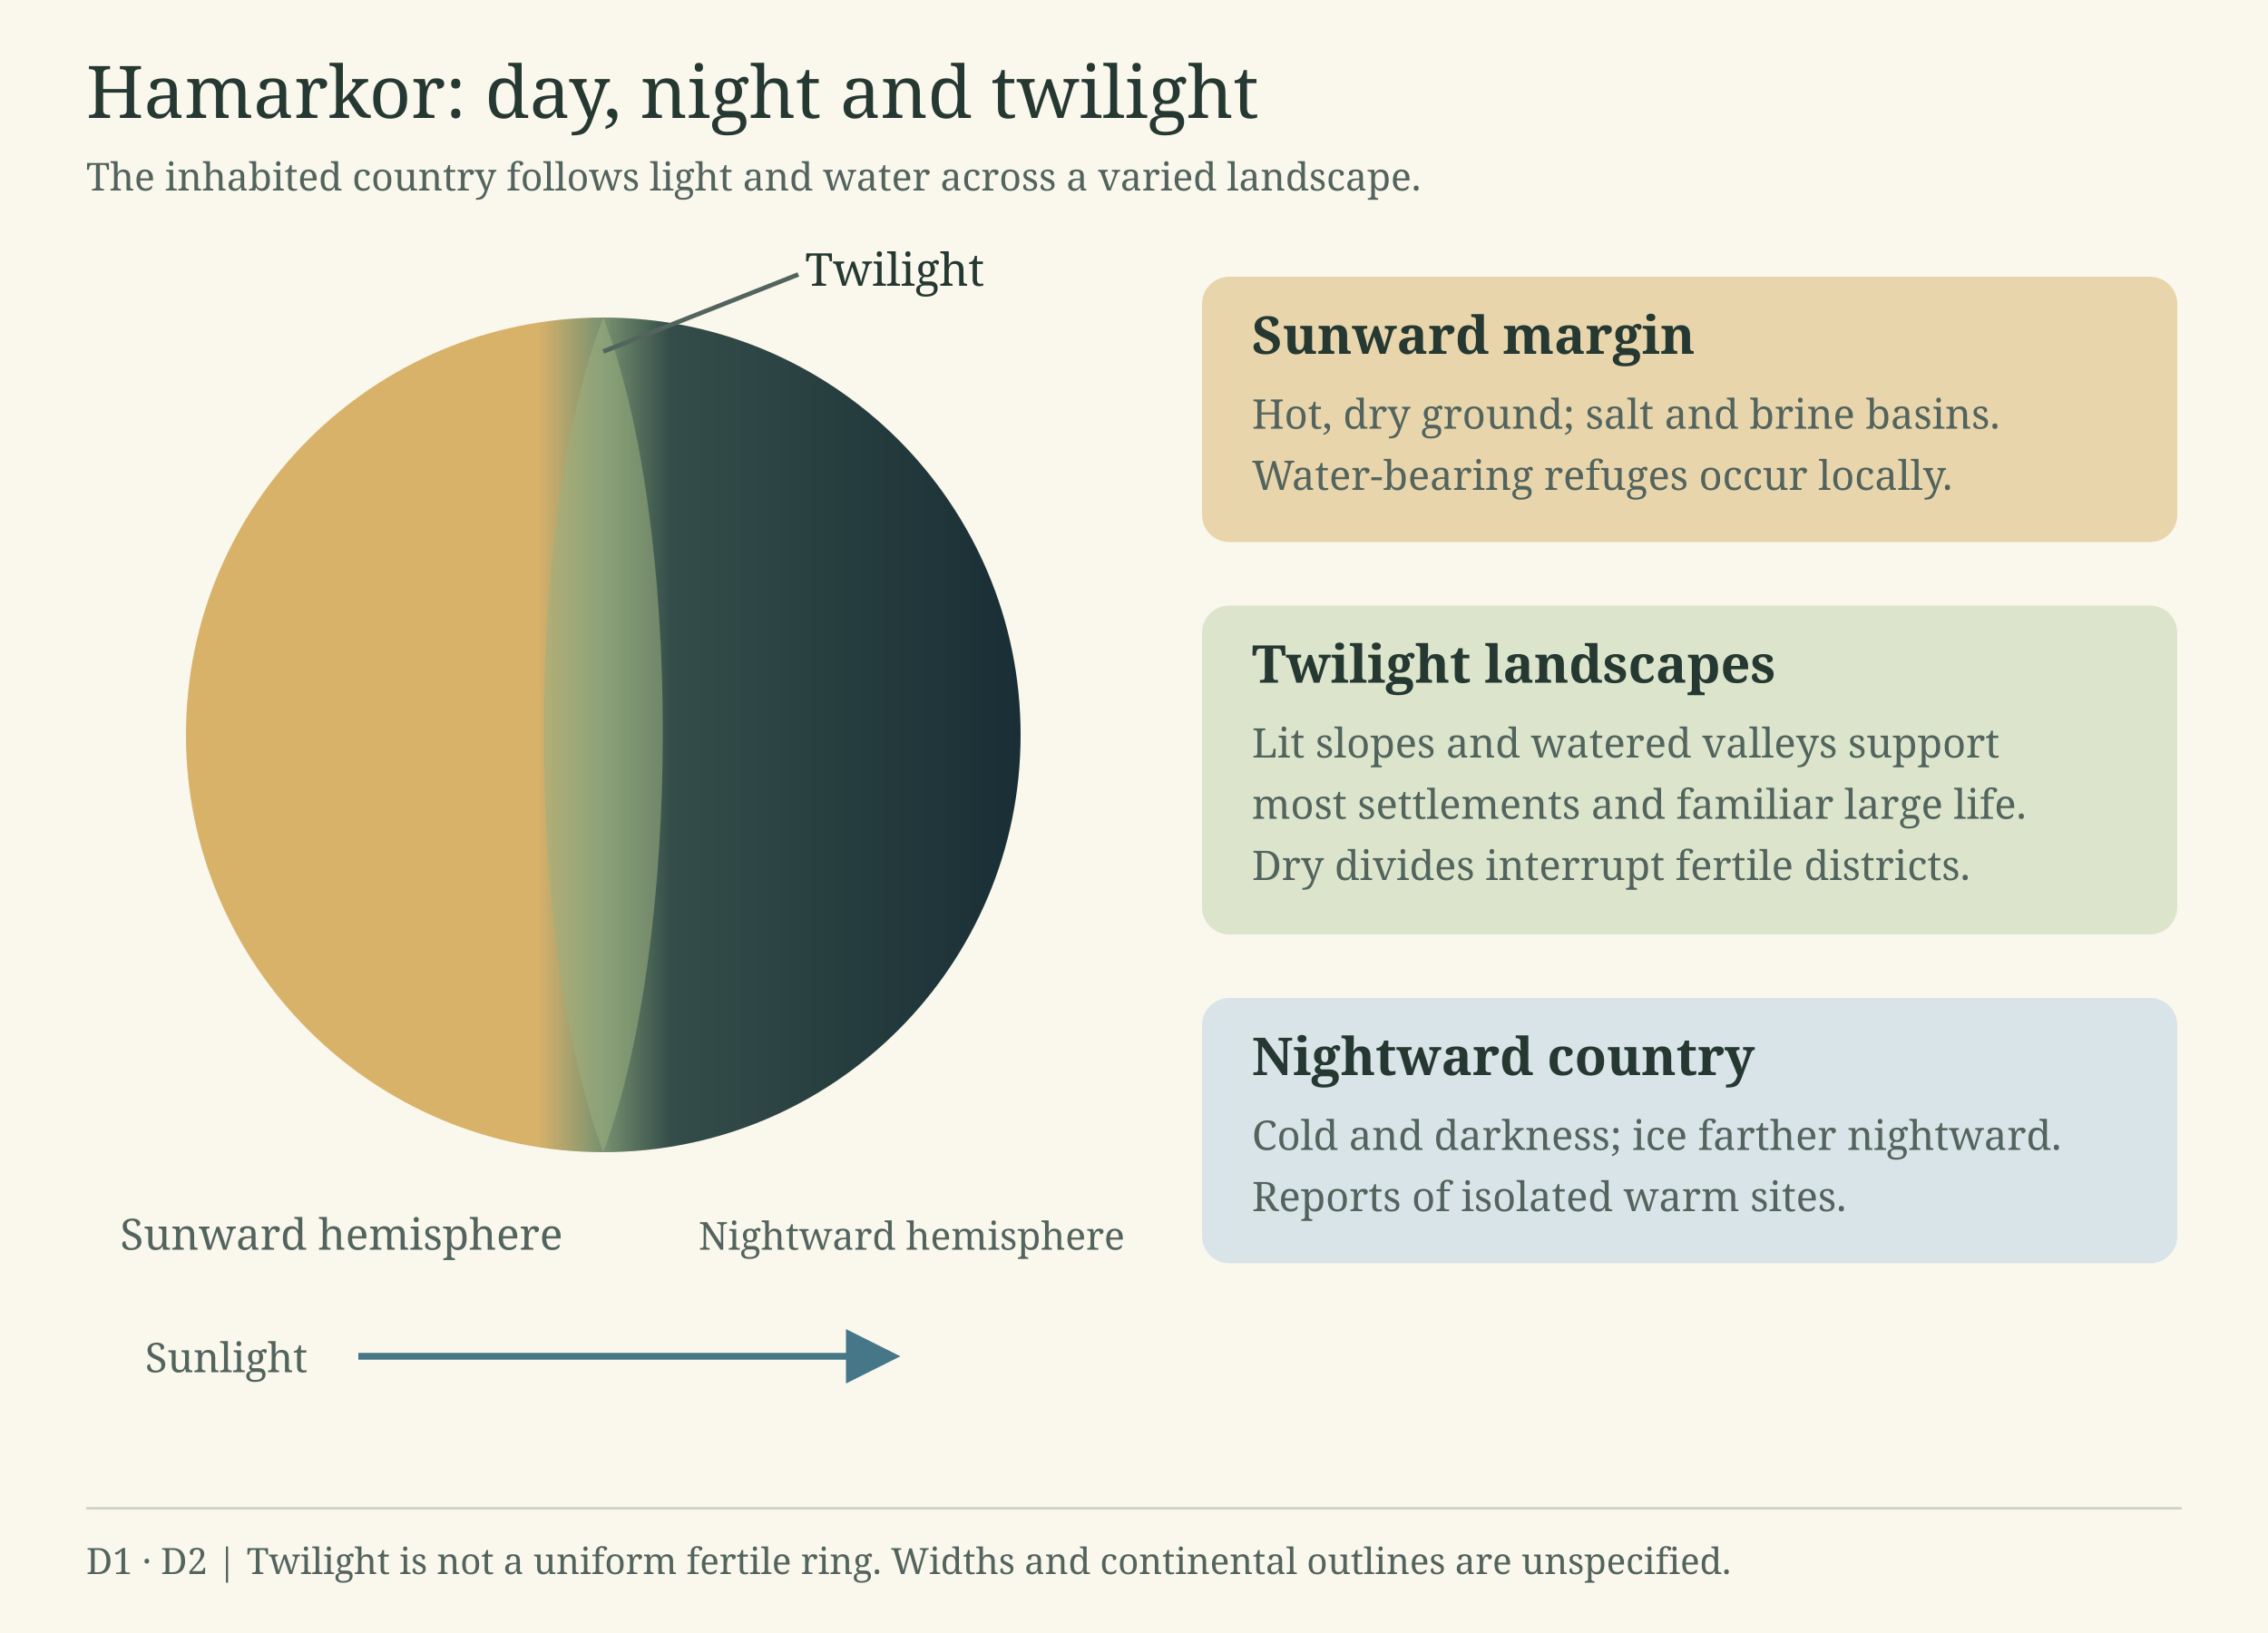
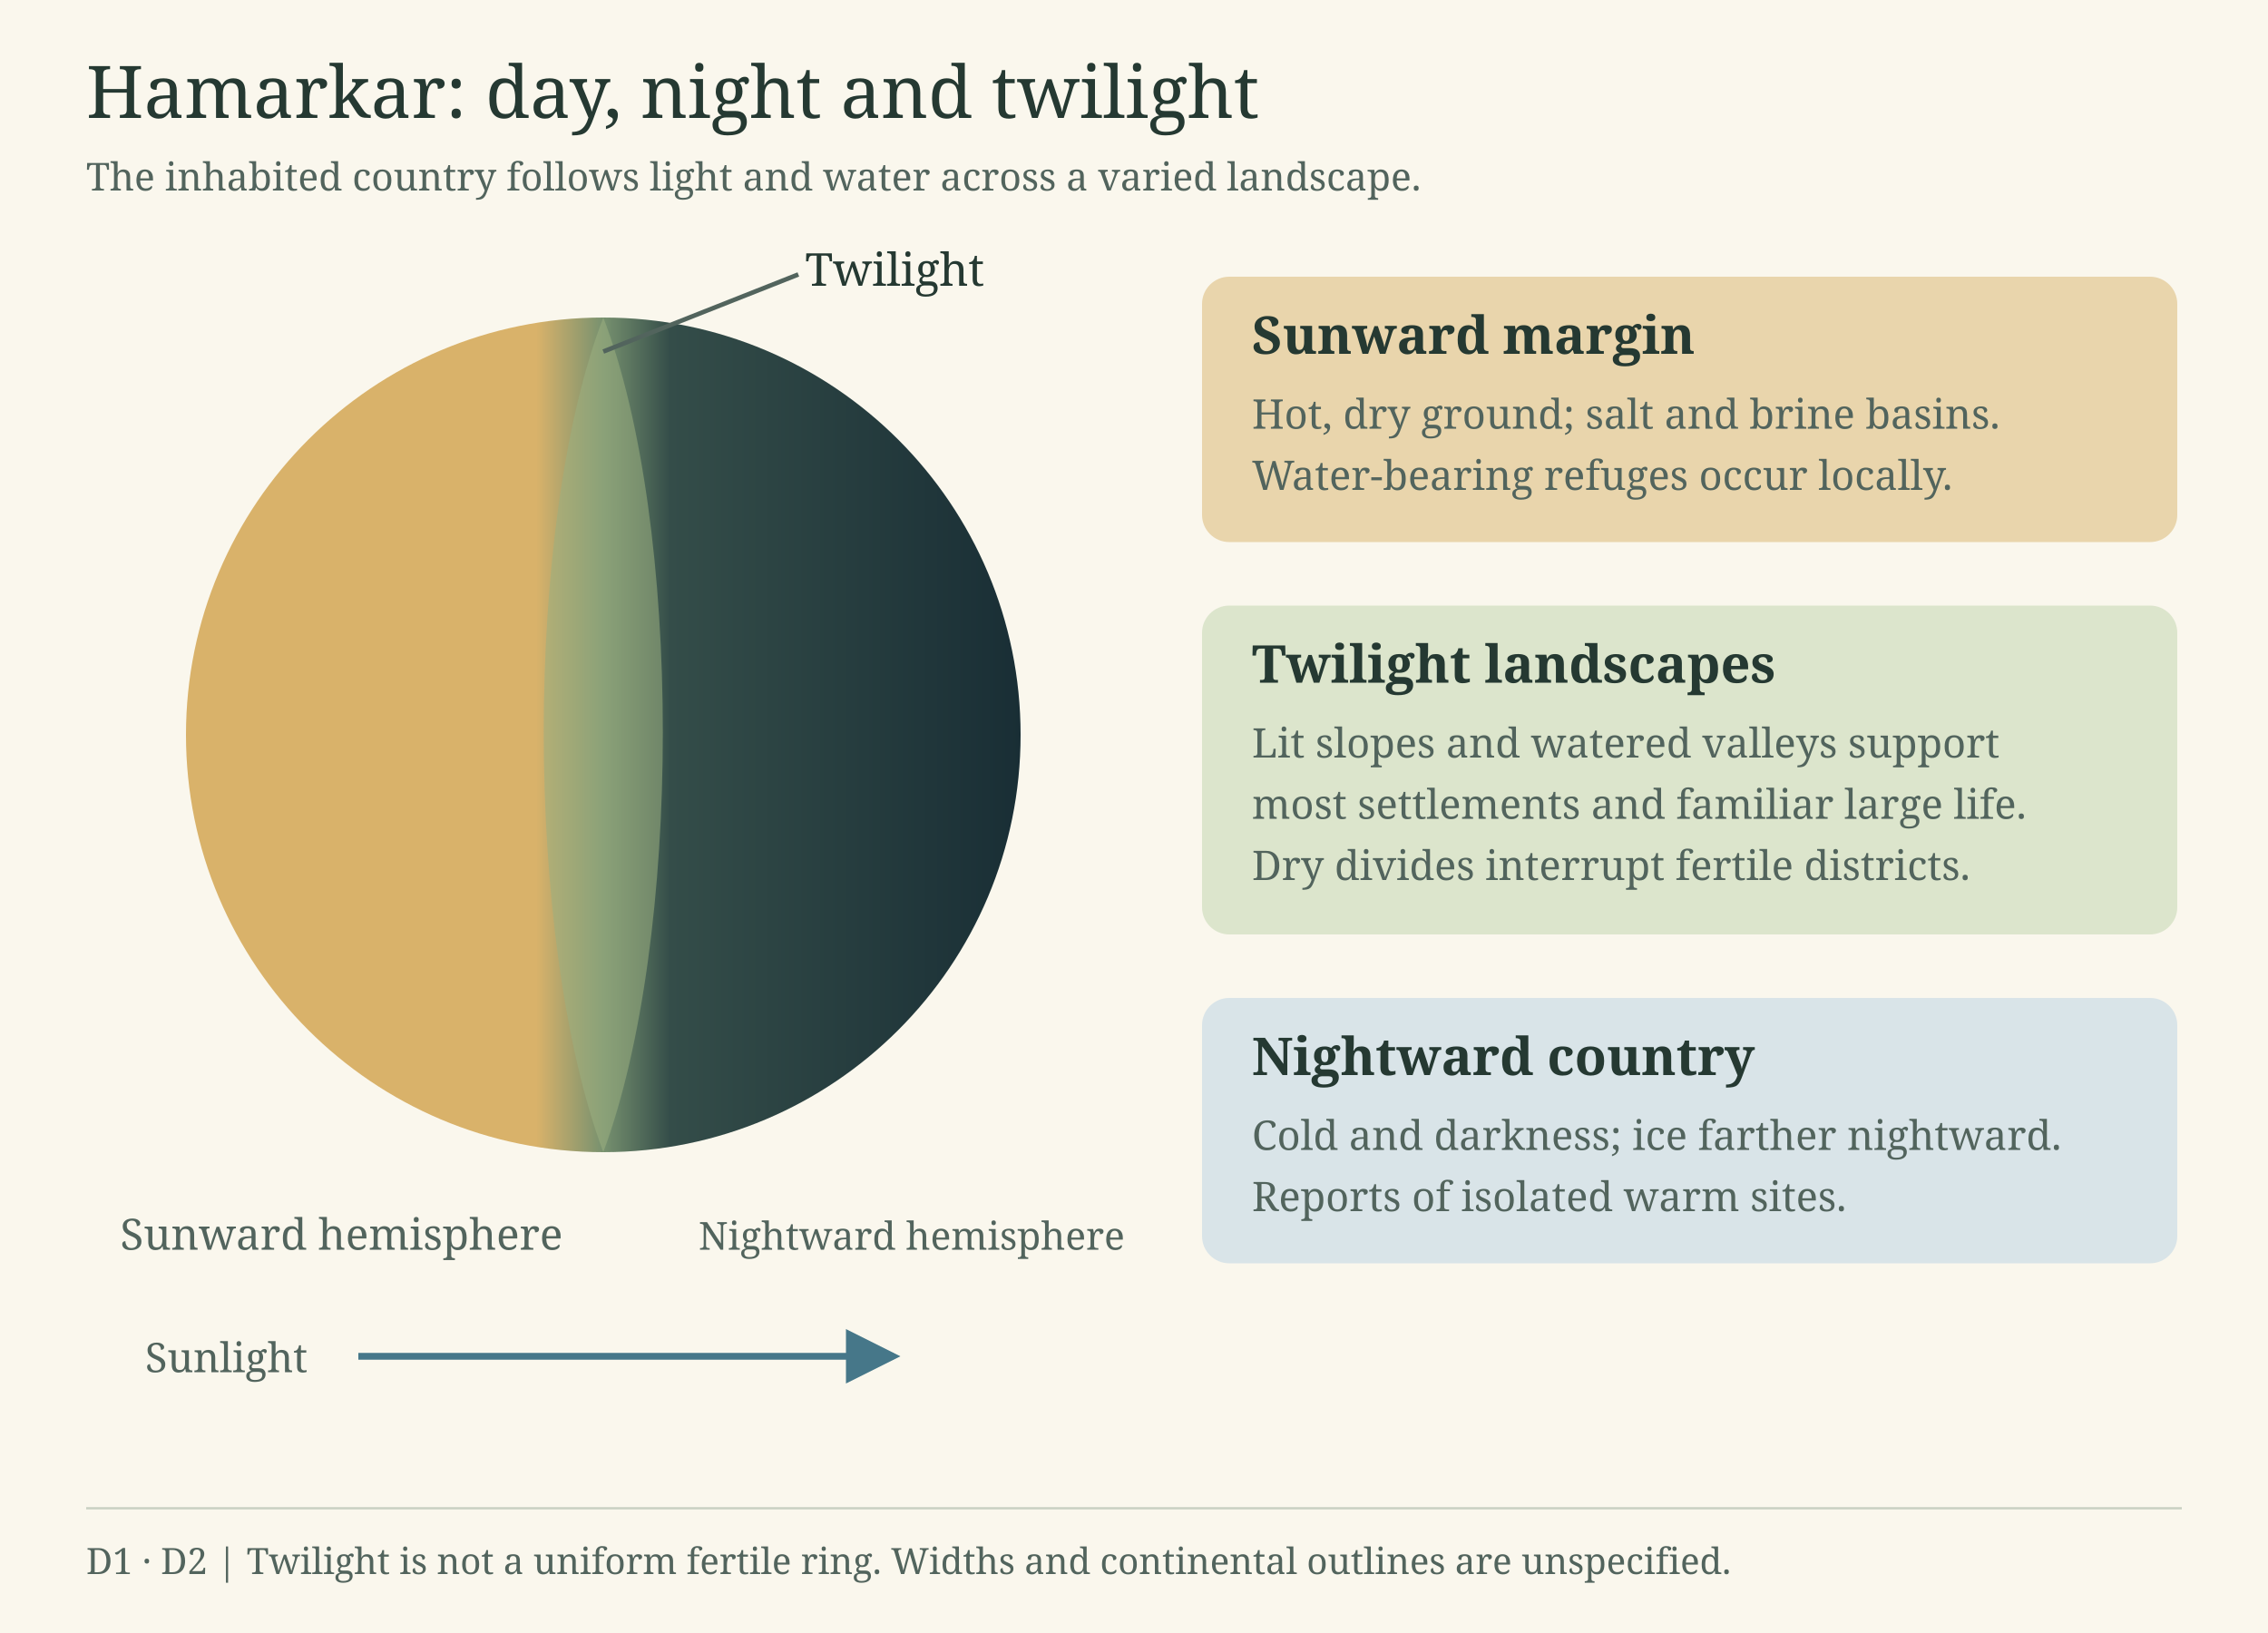
<svg xmlns="http://www.w3.org/2000/svg" width="1000" height="720" viewBox="0 0 1000 720" role="img" aria-labelledby="title desc">
  <defs>
    <marker id="arrow" markerWidth="8" markerHeight="8" refX="7" refY="4" orient="auto-start-reverse">
      <path d="M0 0L8 4L0 8" fill="#467789" />
    </marker>
    <linearGradient id="light">
      <stop stop-color="#d9b26a" />
      <stop offset=".42" stop-color="#d9b26a" />
      <stop offset=".5" stop-color="#77916f" />
      <stop offset=".58" stop-color="#344d49" />
      <stop offset="1" stop-color="#192e35" />
    </linearGradient>
  </defs>
  <rect width="1000" height="720" fill="#faf7ed" />
  <g font-family="Georgia,serif">
-     <text x="38" y="52" font-size="32" fill="#253932" text-anchor="start" font-weight="normal">Hamarkor: day, night and twilight</text>
+     <text x="38" y="52" font-size="32" fill="#253932" text-anchor="start" font-weight="normal">Hamarkar: day, night and twilight</text>
    <text x="38" y="84" font-size="17" fill="#52645d" text-anchor="start" font-weight="normal">The inhabited country follows light and water across a varied landscape.</text>
    <circle cx="266" cy="324" r="184" fill="url(#light)" stroke="none" stroke-width="2" />
    <path d="M266 140 C231 231 231 414 266 508 C301 414 301 231 266 140" fill="#9aaf80" stroke="none" stroke-width="2" opacity=".55" />
    <text x="53" y="551" font-size="19" fill="#52645d" text-anchor="start" font-weight="normal">Sunward hemisphere</text>
    <text x="308" y="551" font-size="17" fill="#52645d" text-anchor="start" font-weight="normal">Nightward hemisphere</text>
    <line x1="266" y1="155" x2="352" y2="121" stroke="#52645d" stroke-width="2" stroke-dasharray="" />
    <text x="355" y="126" font-size="20" fill="#253932" text-anchor="start" font-weight="normal">Twilight</text>
    <rect x="530" y="122" width="430" height="117" rx="12" fill="#e9d5ac" />
    <text x="552" y="156" font-size="23" fill="#253932" text-anchor="start" font-weight="bold">Sunward margin</text>
    <text x="552" y="189" font-size="18" fill="#52645d" text-anchor="start" font-weight="normal">Hot, dry ground; salt and brine basins.</text>
    <text x="552" y="216" font-size="18" fill="#52645d" text-anchor="start" font-weight="normal">Water-bearing refuges occur locally.</text>
    <rect x="530" y="267" width="430" height="145" rx="12" fill="#dce5cc" />
    <text x="552" y="301" font-size="23" fill="#253932" text-anchor="start" font-weight="bold">Twilight landscapes</text>
    <text x="552" y="334" font-size="18" fill="#52645d" text-anchor="start" font-weight="normal">Lit slopes and watered valleys support</text>
    <text x="552" y="361" font-size="18" fill="#52645d" text-anchor="start" font-weight="normal">most settlements and familiar large life.</text>
    <text x="552" y="388" font-size="18" fill="#52645d" text-anchor="start" font-weight="normal">Dry divides interrupt fertile districts.</text>
    <rect x="530" y="440" width="430" height="117" rx="12" fill="#d9e4e8" />
    <text x="552" y="474" font-size="23" fill="#253932" text-anchor="start" font-weight="bold">Nightward country</text>
    <text x="552" y="507" font-size="18" fill="#52645d" text-anchor="start" font-weight="normal">Cold and darkness; ice farther nightward.</text>
    <text x="552" y="534" font-size="18" fill="#52645d" text-anchor="start" font-weight="normal">Reports of isolated warm sites.</text>
    <text x="64" y="605" font-size="18" fill="#52645d" text-anchor="start" font-weight="normal">Sunlight</text>
    <path d="M158 598 L394 598" fill="none" stroke="#467789" stroke-width="3" marker-end="url(#arrow)" />
    <line x1="38" y1="665" x2="962" y2="665" stroke="#c8d0c2" stroke-width="1" stroke-dasharray="" />
    <text x="38" y="694" font-size="16" fill="#52645d" text-anchor="start" font-weight="normal">D1 · D2 | Twilight is not a uniform fertile ring. Widths and continental outlines are unspecified.</text>
  </g>
</svg>
